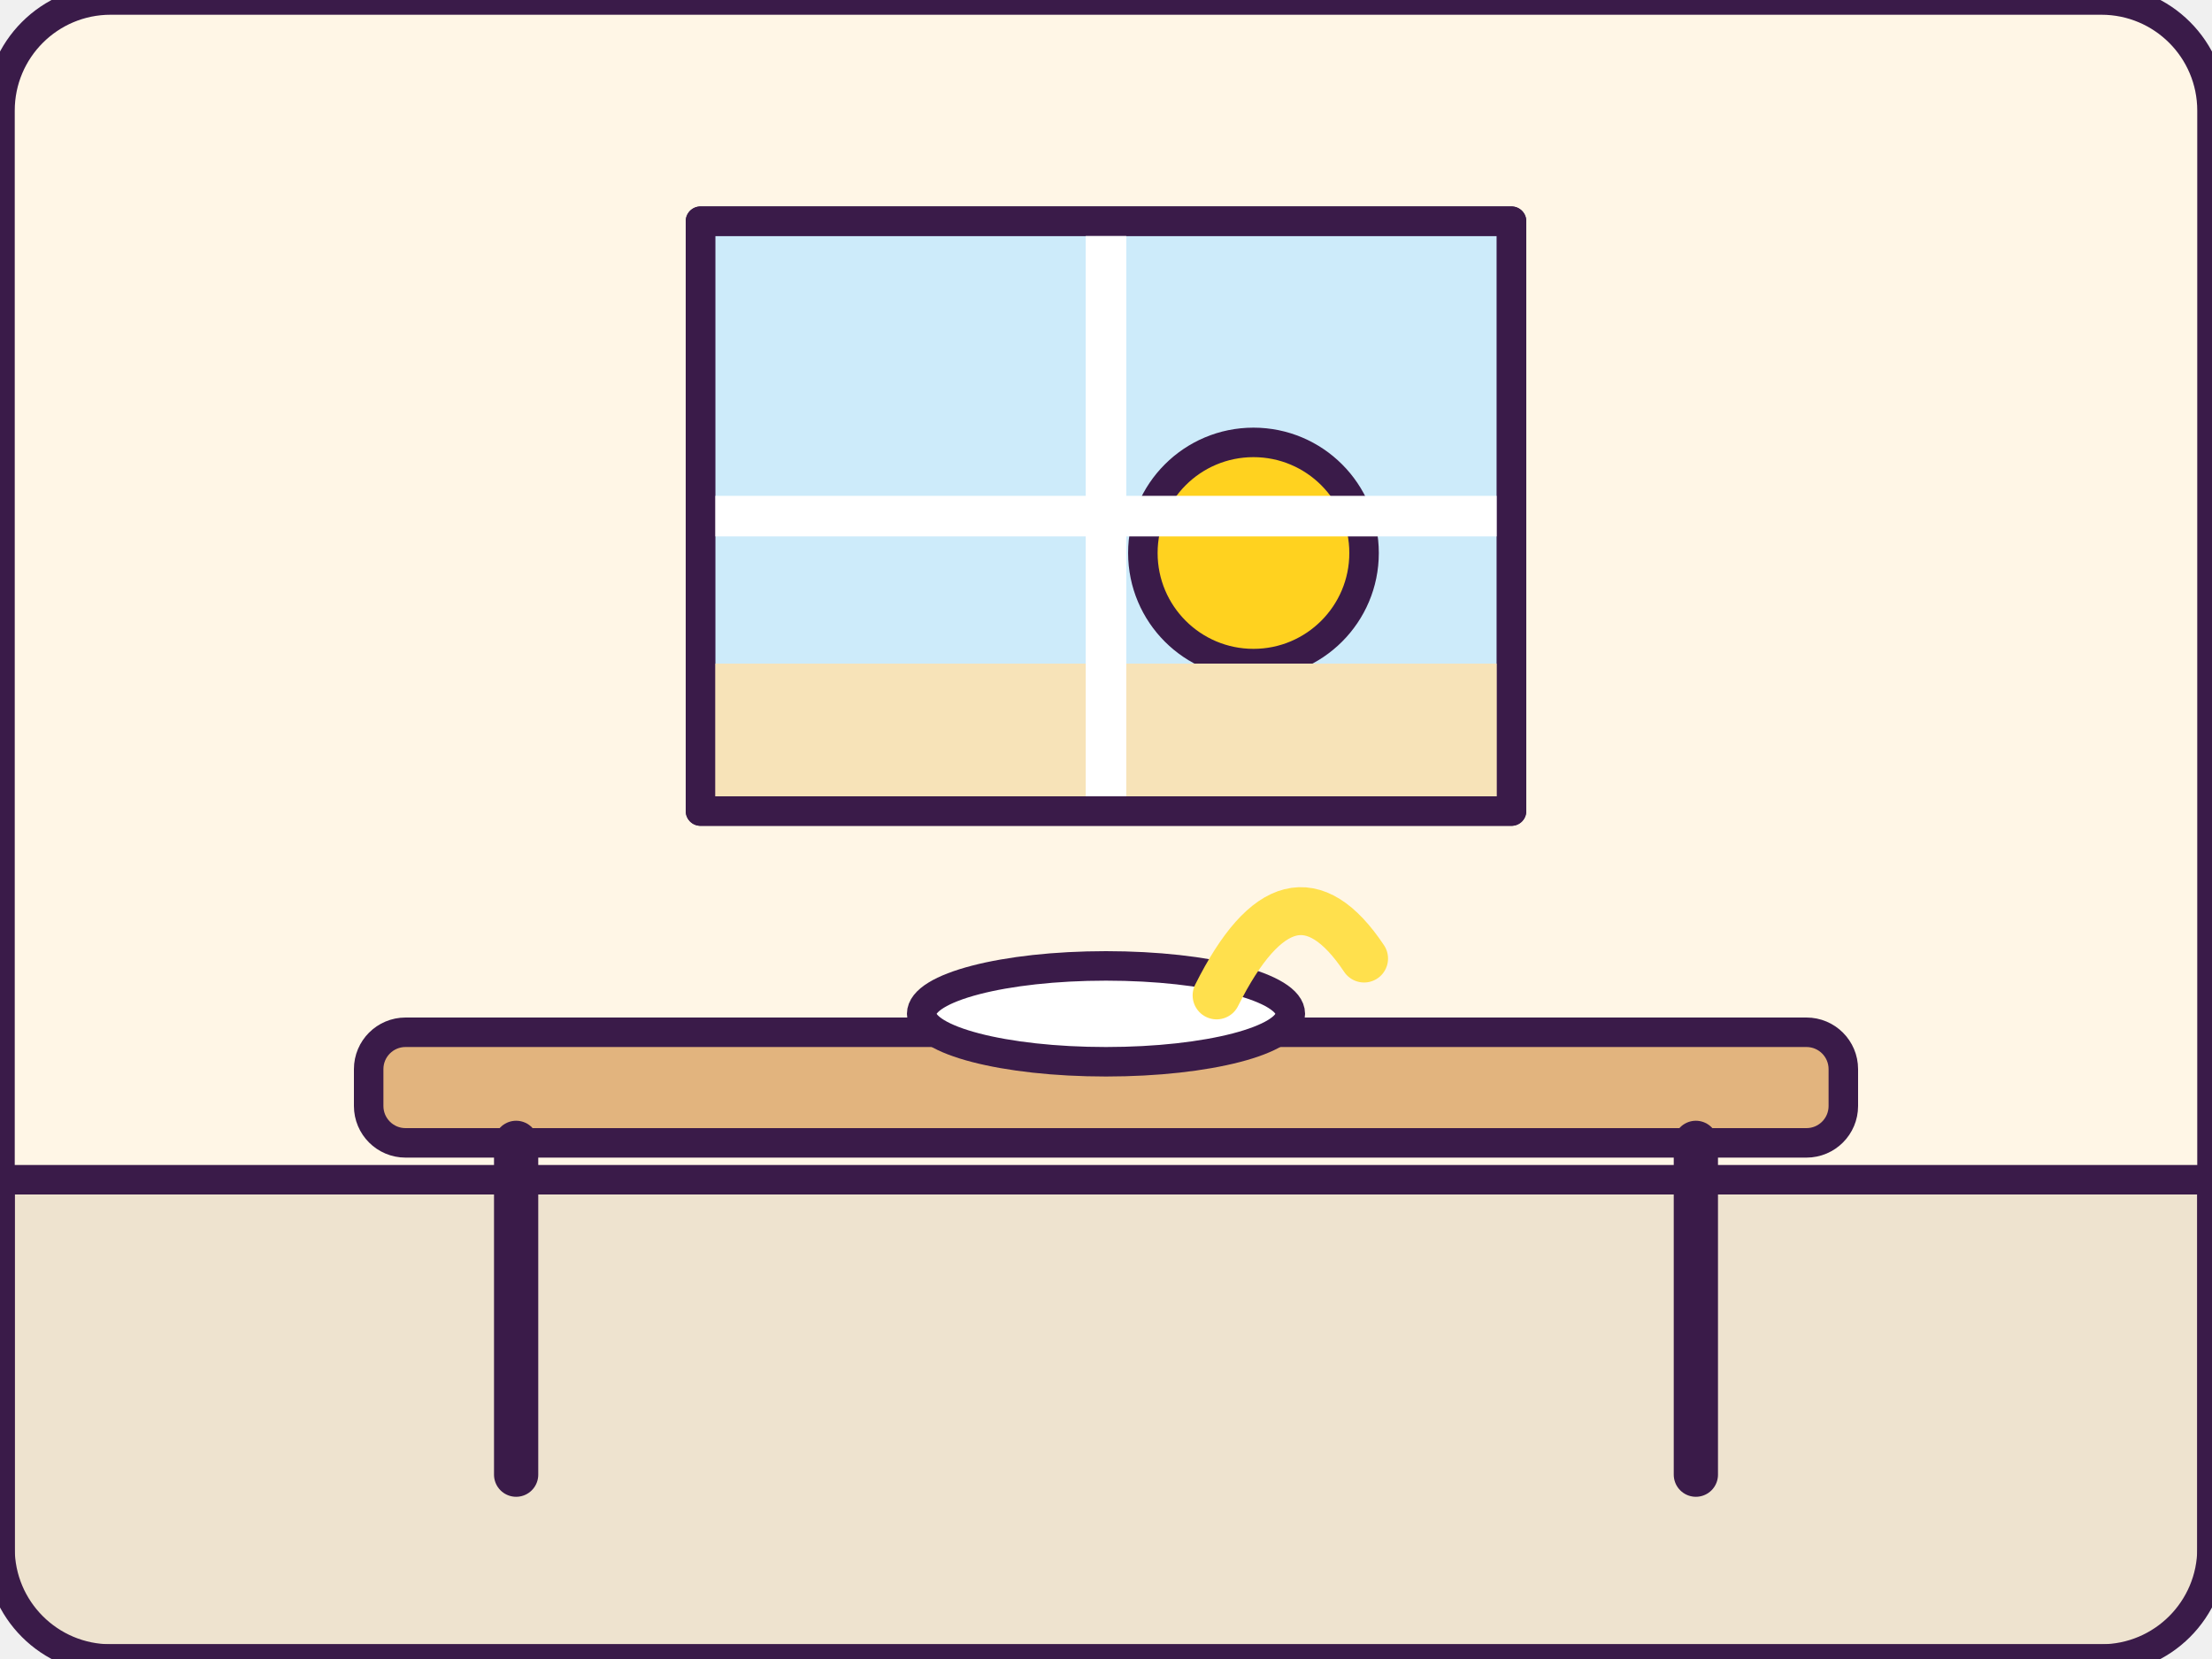
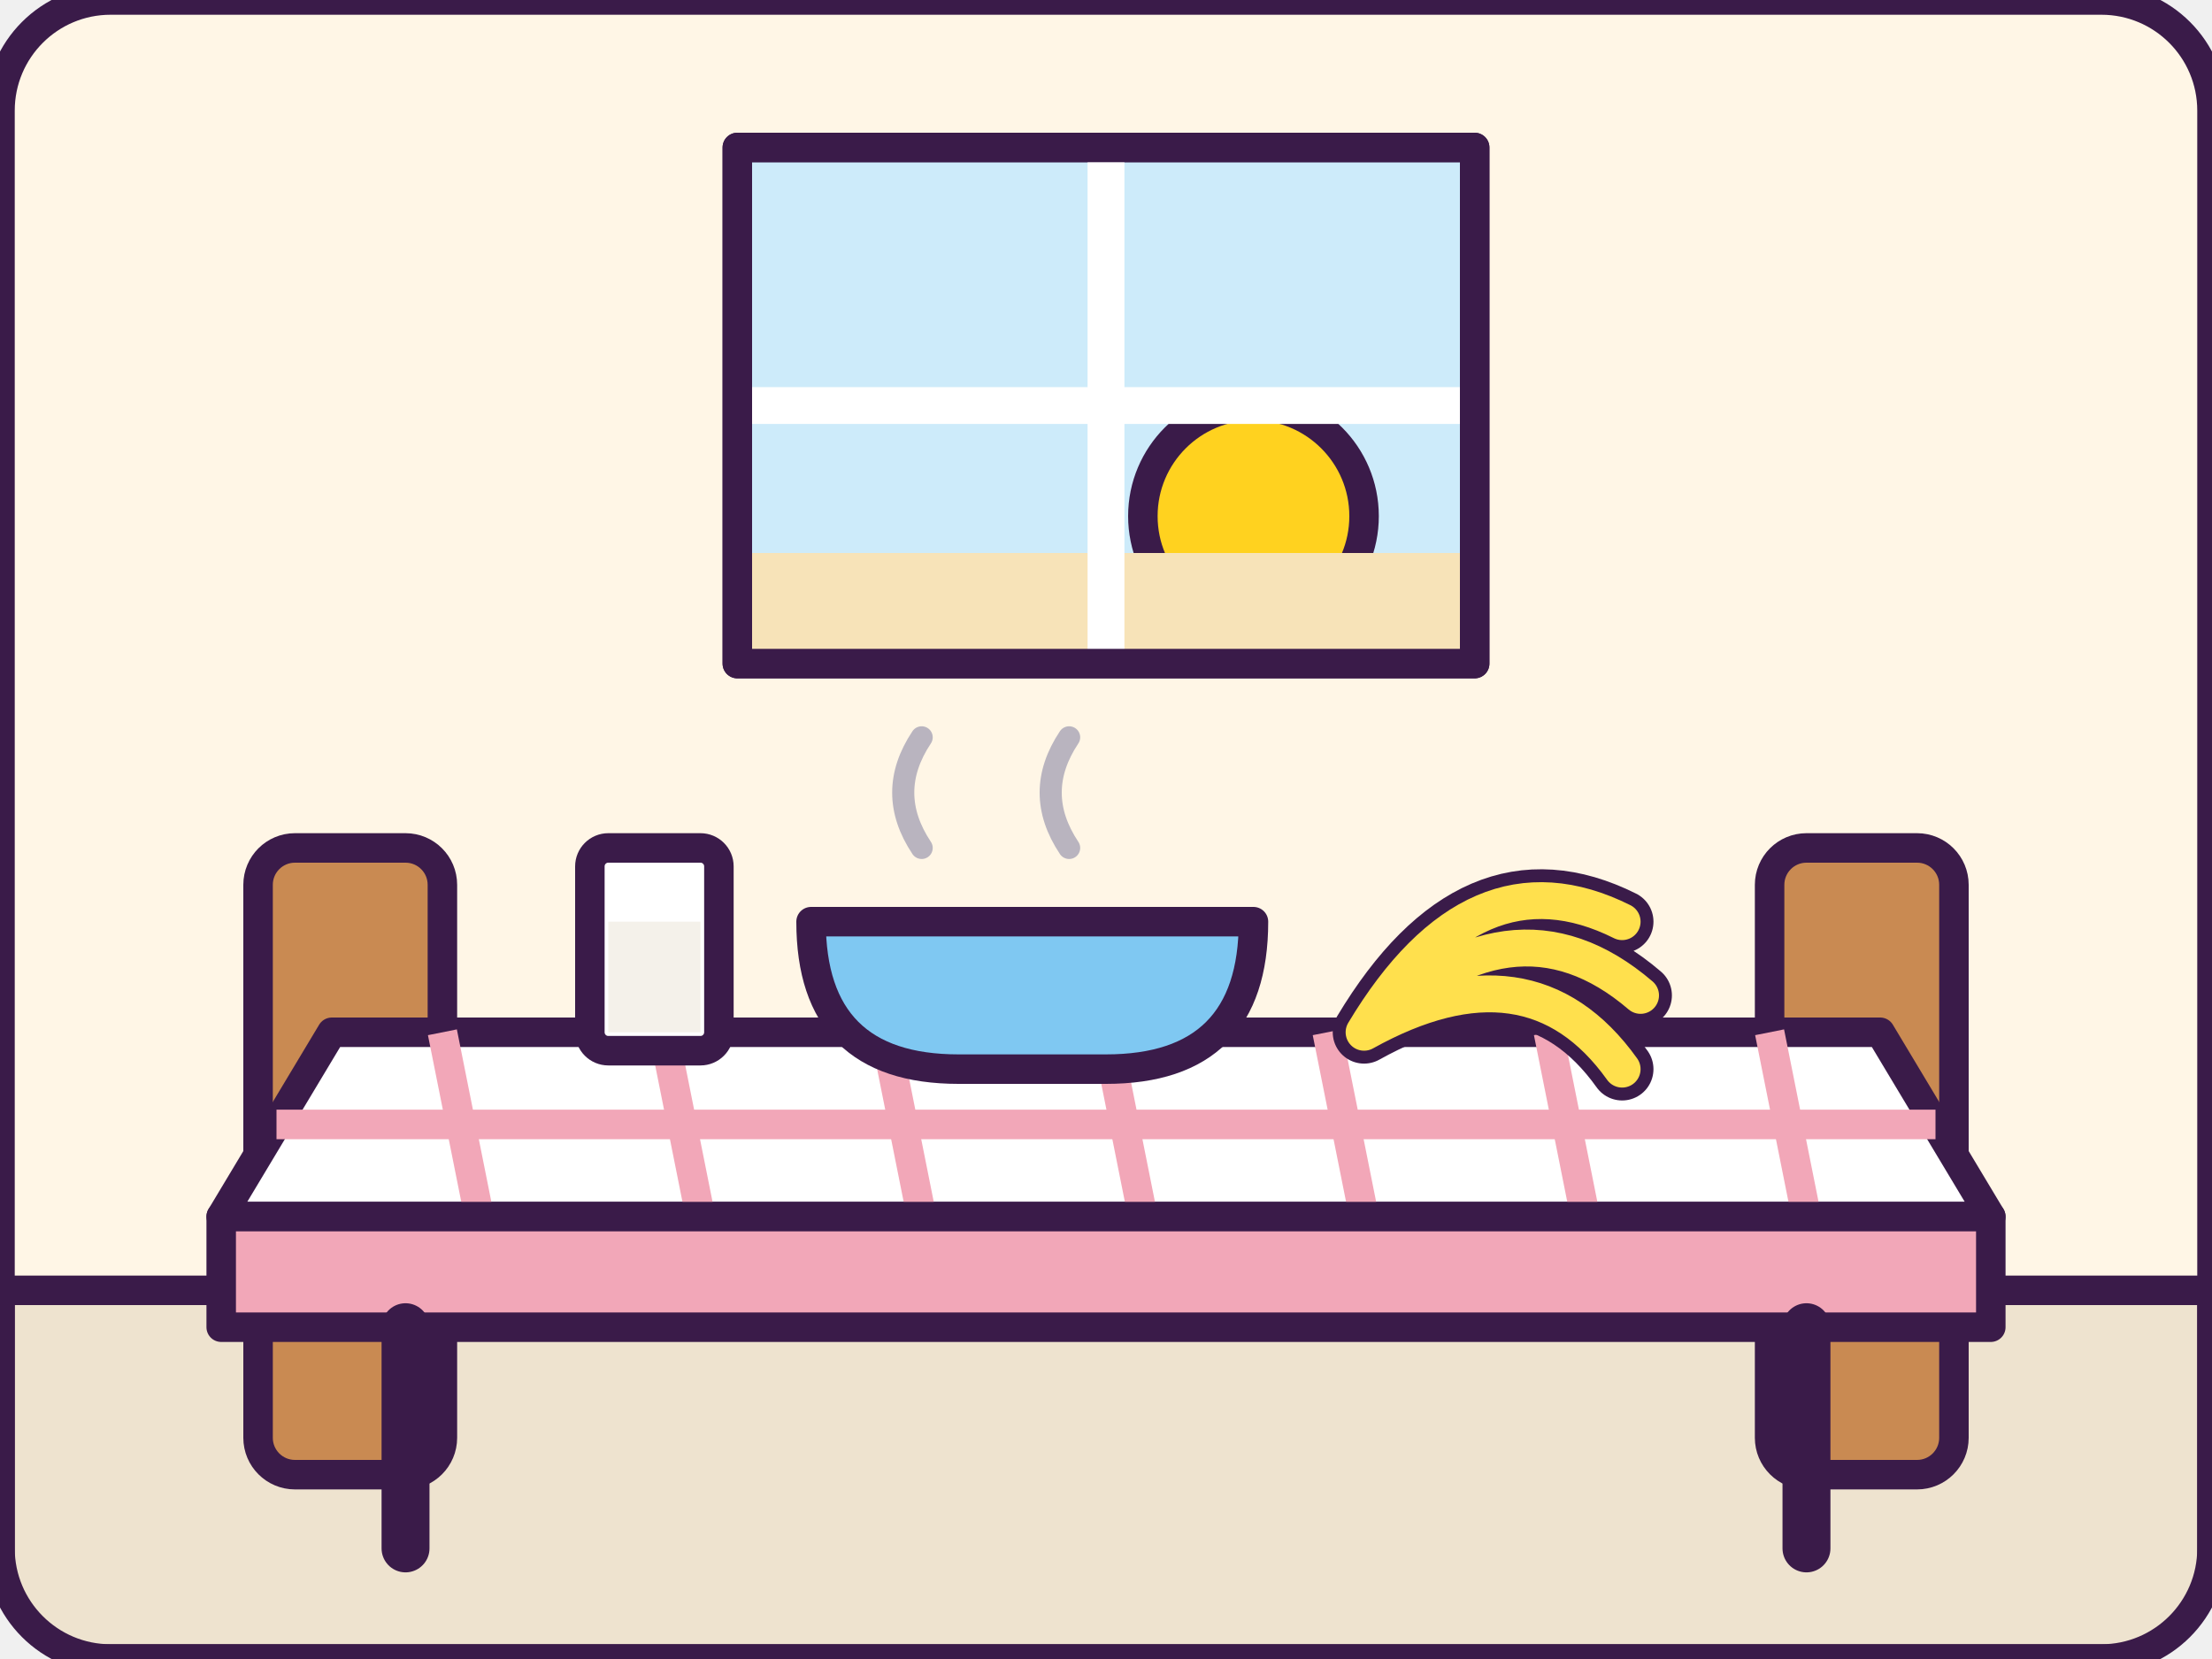
<svg xmlns="http://www.w3.org/2000/svg" viewBox="0 0 120 90" overflow="visible">
-   <clipPath id="p195-tranh-sang-clip">
+   <clipPath id="p195-mot-ngay-sang-clip">
    <rect width="120" height="90" rx="6" />
  </clipPath>
-   <g clip-path="url(#p195-tranh-sang-clip)">
+   <g clip-path="url(#p195-mot-ngay-sang-clip)">
    <rect width="120" height="90" fill="#FFF6E6" />
-     <rect x="38" y="12" width="44" height="32" fill="#CDEBFA" stroke="#3A1B49" stroke-width="1.6" stroke-linejoin="round" stroke-linecap="round" />
-     <circle cx="68" cy="30" r="6" fill="#FFD21F" stroke="#3A1B49" stroke-width="1.6" stroke-linejoin="round" stroke-linecap="round" />
-     <rect x="38" y="36" width="44" height="8" fill="#F7E3B8" />
-     <path d="M60 12 V44 M38 28 H82" stroke="#fff" stroke-width="2.2" />
-     <rect x="38" y="12" width="44" height="32" fill="none" stroke="#3A1B49" stroke-width="1.6" stroke-linejoin="round" stroke-linecap="round" />
-     <rect x="0" y="64" width="120" height="26" fill="#EEE3CF" stroke="#3A1B49" stroke-width="1.6" stroke-linejoin="round" stroke-linecap="round" />
-     <rect x="20" y="56" width="80" height="6" rx="2" fill="#E2B47E" stroke="#3A1B49" stroke-width="1.6" stroke-linejoin="round" stroke-linecap="round" />
-     <path d="M28 62 V80 M92 62 V80" stroke="#3A1B49" stroke-width="2.4" stroke-linecap="round" />
-     <ellipse cx="60" cy="55" rx="10" ry="2.6" fill="#fff" stroke="#3A1B49" stroke-width="1.6" stroke-linejoin="round" stroke-linecap="round" />
-     <path d="M66 54 q4 -8 8 -2" fill="none" stroke="#FFE04D" stroke-width="2.6" stroke-linecap="round" />
+     <rect x="40" y="8" width="40" height="28" fill="#CDEBFA" stroke="#3A1B49" stroke-width="1.6" stroke-linejoin="round" stroke-linecap="round" />
+     <circle cx="68" cy="28" r="6" fill="#FFD21F" stroke="#3A1B49" stroke-width="1.6" stroke-linejoin="round" stroke-linecap="round" />
+     <rect x="40" y="30" width="40" height="6" fill="#F7E3B8" />
+     <path d="M60 8 V36 M40 22 H80" stroke="#fff" stroke-width="2" />
+     <rect x="40" y="8" width="40" height="28" fill="none" stroke="#3A1B49" stroke-width="1.6" stroke-linejoin="round" stroke-linecap="round" />
+     <rect x="0" y="70" width="120" height="20" fill="#EEE3CF" stroke="#3A1B49" stroke-width="1.6" stroke-linejoin="round" stroke-linecap="round" />
+     <rect x="14" y="46" width="10" height="34" rx="2" fill="#C98A52" stroke="#3A1B49" stroke-width="1.6" stroke-linejoin="round" stroke-linecap="round" />
+     <rect x="96" y="46" width="10" height="34" rx="2" fill="#C98A52" stroke="#3A1B49" stroke-width="1.6" stroke-linejoin="round" stroke-linecap="round" />
+     <path d="M18 56 H102 L108 66 H12Z" fill="#fff" stroke="#3A1B49" stroke-width="1.6" stroke-linejoin="round" stroke-linecap="round" />
+     <path d="M24 56 L26 66" stroke="#F2A7B8" stroke-width="1.6" />
+     <path d="M36 56 L38 66" stroke="#F2A7B8" stroke-width="1.6" />
+     <path d="M48 56 L50 66" stroke="#F2A7B8" stroke-width="1.6" />
+     <path d="M60 56 L62 66" stroke="#F2A7B8" stroke-width="1.6" />
+     <path d="M72 56 L74 66" stroke="#F2A7B8" stroke-width="1.6" />
+     <path d="M84 56 L86 66" stroke="#F2A7B8" stroke-width="1.6" />
+     <path d="M96 56 L98 66" stroke="#F2A7B8" stroke-width="1.6" />
+     <path d="M15 61 H105" stroke="#F2A7B8" stroke-width="1.6" />
+     <path d="M12 66 H108 V72 H12Z" fill="#F2A7B8" stroke="#3A1B49" stroke-width="1.6" stroke-linejoin="round" stroke-linecap="round" />
+     <path d="M22 72 V84 M98 72 V84" stroke="#3A1B49" stroke-width="2.6" stroke-linecap="round" />
+     <path d="M44 50 Q44 58 52 58 H60 Q68 58 68 50Z" fill="#7FC8F2" stroke="#3A1B49" stroke-width="1.6" stroke-linejoin="round" stroke-linecap="round" />
+     <path d="M50 46 q-2 -3 0 -6 M58 46 q-2 -3 0 -6" stroke="#B9B4BF" stroke-width="1.2" fill="none" stroke-linecap="round" />
+     <path d="M74 56 q6 -10 14 -6 M74 56 q8 -8 15 -2 M74 56 q9 -5 14 2" fill="none" stroke="#3A1B49" stroke-width="3.4" stroke-linecap="round" />
+     <path d="M74 56 q6 -10 14 -6 M74 56 q8 -8 15 -2 M74 56 q9 -5 14 2" fill="none" stroke="#FFE04D" stroke-width="2" stroke-linecap="round" />
+     <rect x="32" y="46" width="7" height="11" rx="1" fill="#fff" stroke="#3A1B49" stroke-width="1.6" stroke-linejoin="round" stroke-linecap="round" />
+     <rect x="33" y="50" width="5" height="6" fill="#F4F1EA" />
  </g>
  <rect width="120" height="90" rx="6" fill="none" stroke="#3A1B49" stroke-width="1.6" stroke-linejoin="round" stroke-linecap="round" />
</svg>
